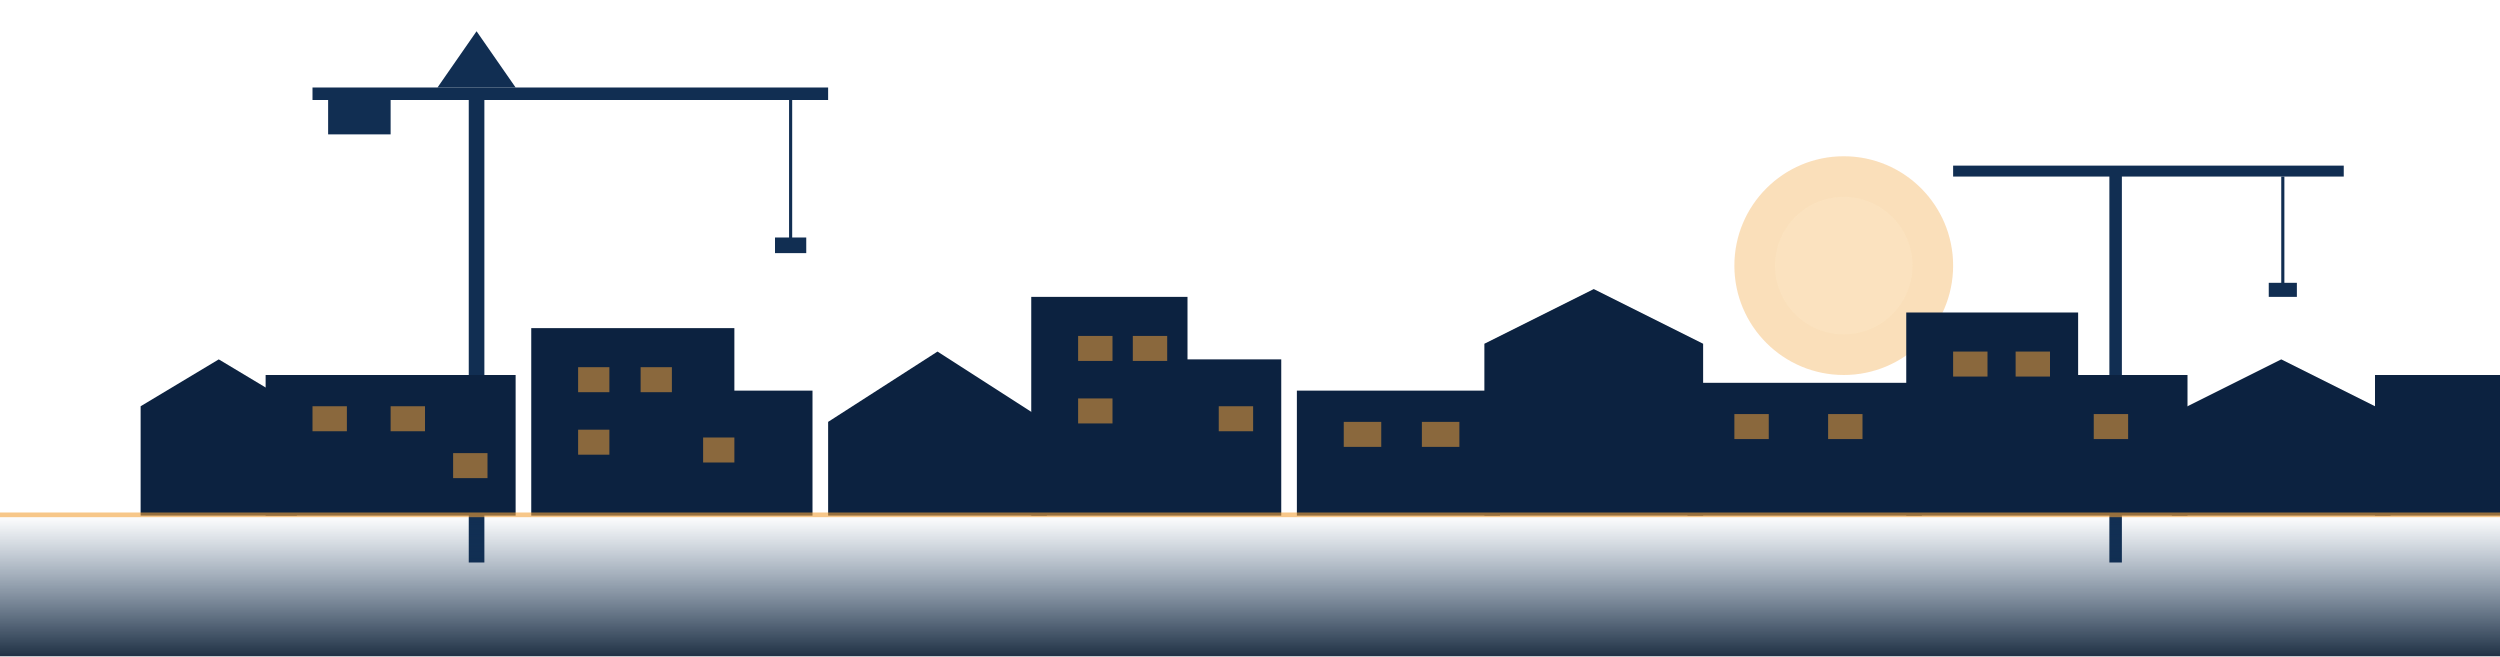
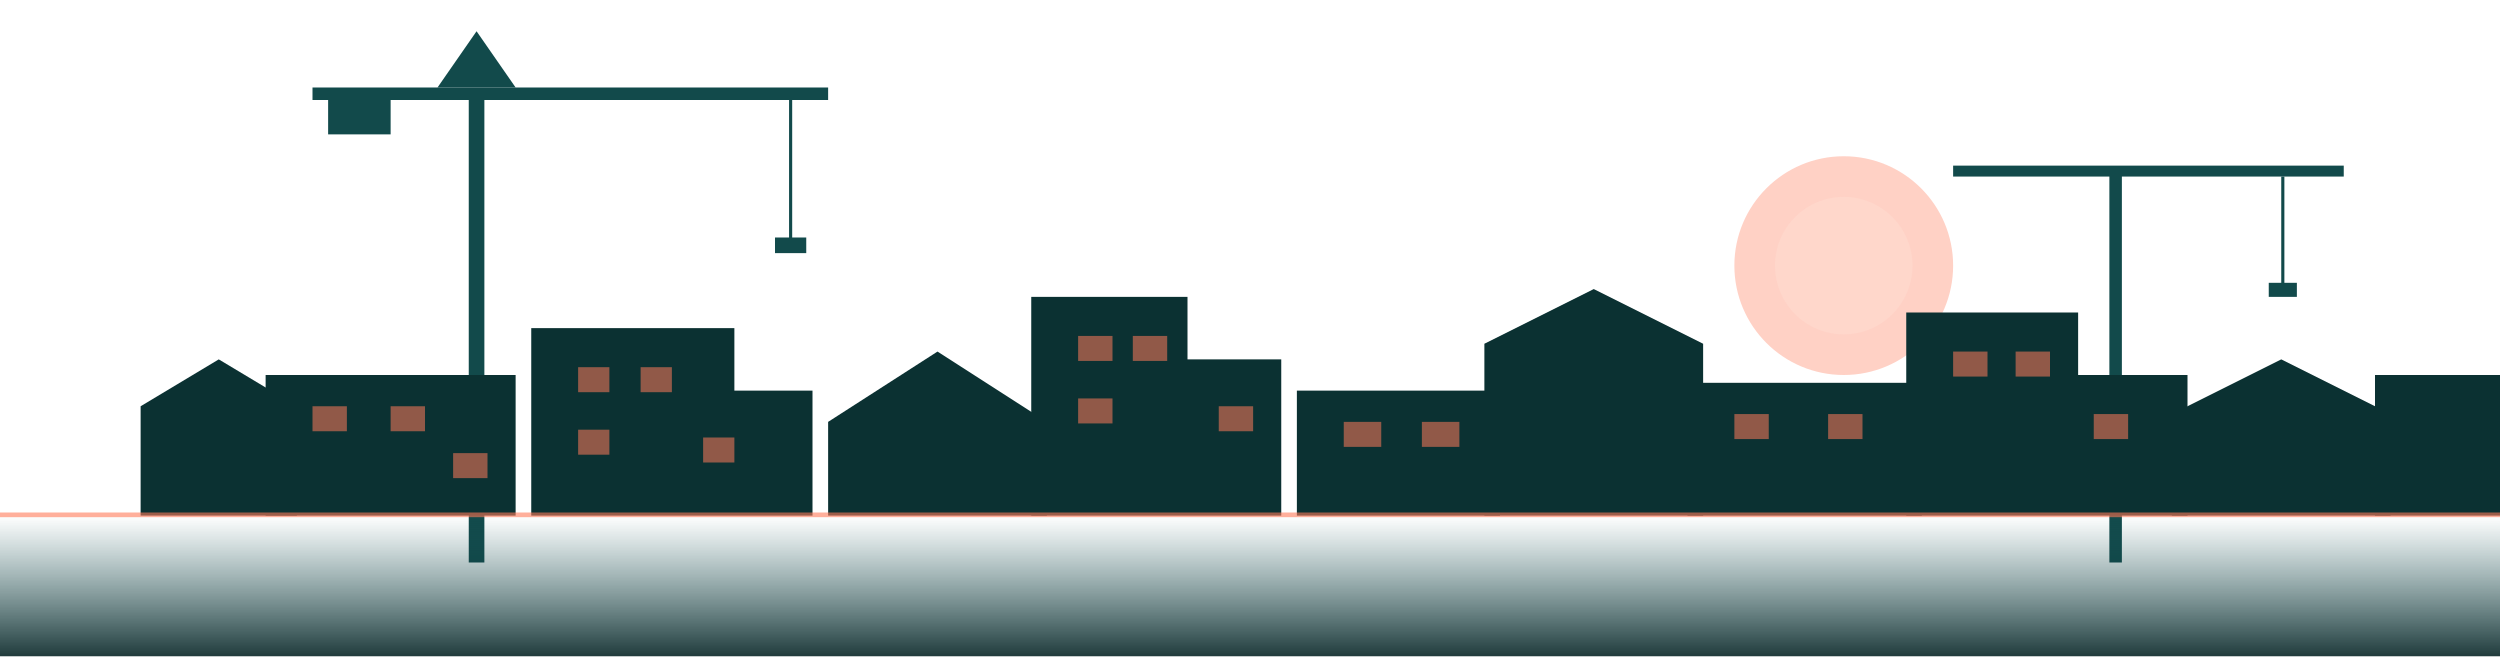
<svg xmlns="http://www.w3.org/2000/svg" viewBox="0 0 1600 420" preserveAspectRatio="xMidYMax slice">
  <defs>
    <linearGradient id="sea" x1="0" y1="0" x2="0" y2="1">
-       <stop offset="0" stop-color="#143a63" stop-opacity="0" />
-       <stop offset="1" stop-color="#081a30" stop-opacity=".9" />
+       <stop offset="0" stop-color="#145457" stop-opacity="0" />
+       <stop offset="1" stop-color="#082526" stop-opacity=".9" />
    </linearGradient>
  </defs>
-   <circle cx="1180" cy="170" r="70" fill="#f2a23a" opacity=".35" />
-   <circle cx="1180" cy="170" r="44" fill="#fde9c8" opacity=".35" />
-   <g fill="#112e52">
+   <circle cx="1180" cy="170" r="70" fill="#ff7a59" opacity=".35" />
+   <circle cx="1180" cy="170" r="44" fill="#ffe1d6" opacity=".35" />
+   <g fill="#124a4b">
    <rect x="300" y="60" width="10" height="300" />
    <rect x="200" y="56" width="330" height="8" />
    <rect x="505" y="64" width="2" height="90" />
    <rect x="496" y="152" width="20" height="10" />
    <rect x="210" y="64" width="40" height="22" />
    <path d="M305 20 L330 56 L280 56 Z" />
    <rect x="1350" y="110" width="8" height="250" />
    <rect x="1250" y="106" width="250" height="7" />
    <rect x="1460" y="113" width="2" height="70" />
    <rect x="1452" y="181" width="18" height="9" />
  </g>
-   <g fill="#0c2240">
+   <g fill="#0b3132">
    <path d="M0 330 H90 V260 L140 230 L190 260 V330 Z" />
    <path d="M170 330 V240 H330 V330 Z" />
    <path d="M340 330 V210 H470 V250 H520 V330 Z" />
    <path d="M530 330 V270 L600 225 L670 270 V330 Z" />
    <path d="M660 330 V190 H760 V230 H820 V330 Z" />
    <path d="M830 330 V250 H960 V330 Z" />
    <path d="M950 330 V220 L1020 185 L1090 220 V330 Z" />
    <path d="M1080 330 V245 H1230 V330 Z" />
    <path d="M1220 330 V200 H1330 V240 H1400 V330 Z" />
    <path d="M1390 330 V265 L1460 230 L1530 265 V330 Z" />
    <path d="M1520 330 V240 H1600 V330 Z" />
  </g>
-   <g fill="#f2a23a" opacity=".55">
+   <g fill="#ff7a59" opacity=".55">
    <rect x="200" y="260" width="22" height="16" />
    <rect x="250" y="260" width="22" height="16" />
    <rect x="290" y="290" width="22" height="16" />
    <rect x="370" y="235" width="20" height="16" />
    <rect x="410" y="235" width="20" height="16" />
    <rect x="370" y="275" width="20" height="16" />
    <rect x="450" y="280" width="20" height="16" />
    <rect x="690" y="215" width="22" height="16" />
    <rect x="725" y="215" width="22" height="16" />
    <rect x="690" y="255" width="22" height="16" />
    <rect x="780" y="260" width="22" height="16" />
    <rect x="860" y="270" width="24" height="16" />
    <rect x="910" y="270" width="24" height="16" />
    <rect x="1110" y="265" width="22" height="16" />
    <rect x="1170" y="265" width="22" height="16" />
    <rect x="1250" y="225" width="22" height="16" />
    <rect x="1290" y="225" width="22" height="16" />
    <rect x="1340" y="265" width="22" height="16" />
  </g>
  <rect x="0" y="330" width="1600" height="90" fill="url(#sea)" />
-   <rect x="0" y="328" width="1600" height="3" fill="#f2a23a" opacity=".6" />
+   <rect x="0" y="328" width="1600" height="3" fill="#ff7a59" opacity=".6" />
</svg>
